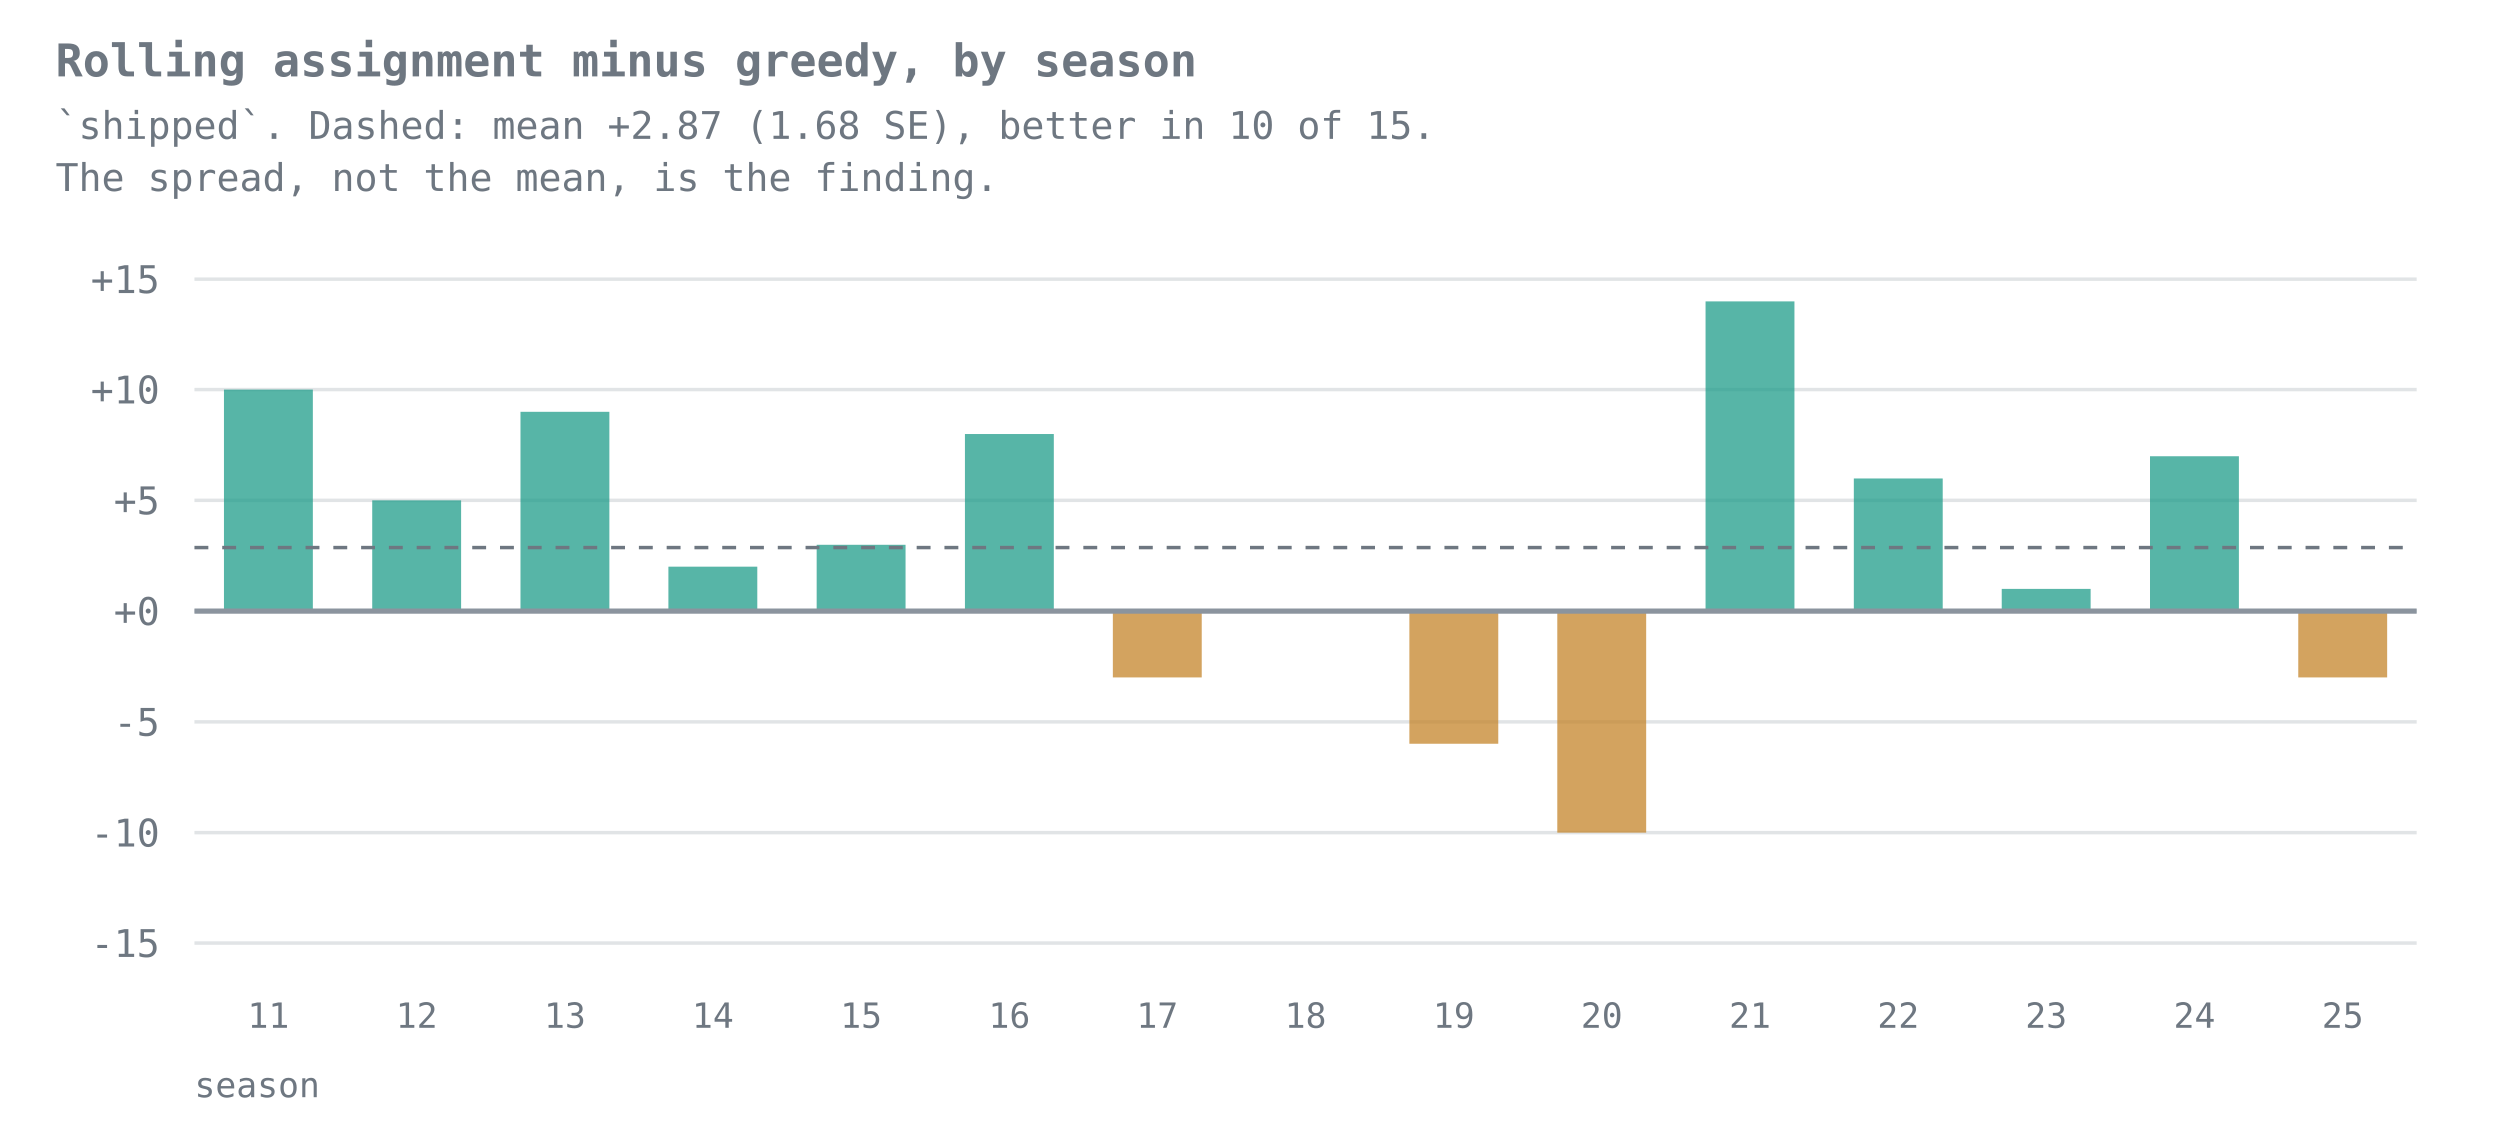
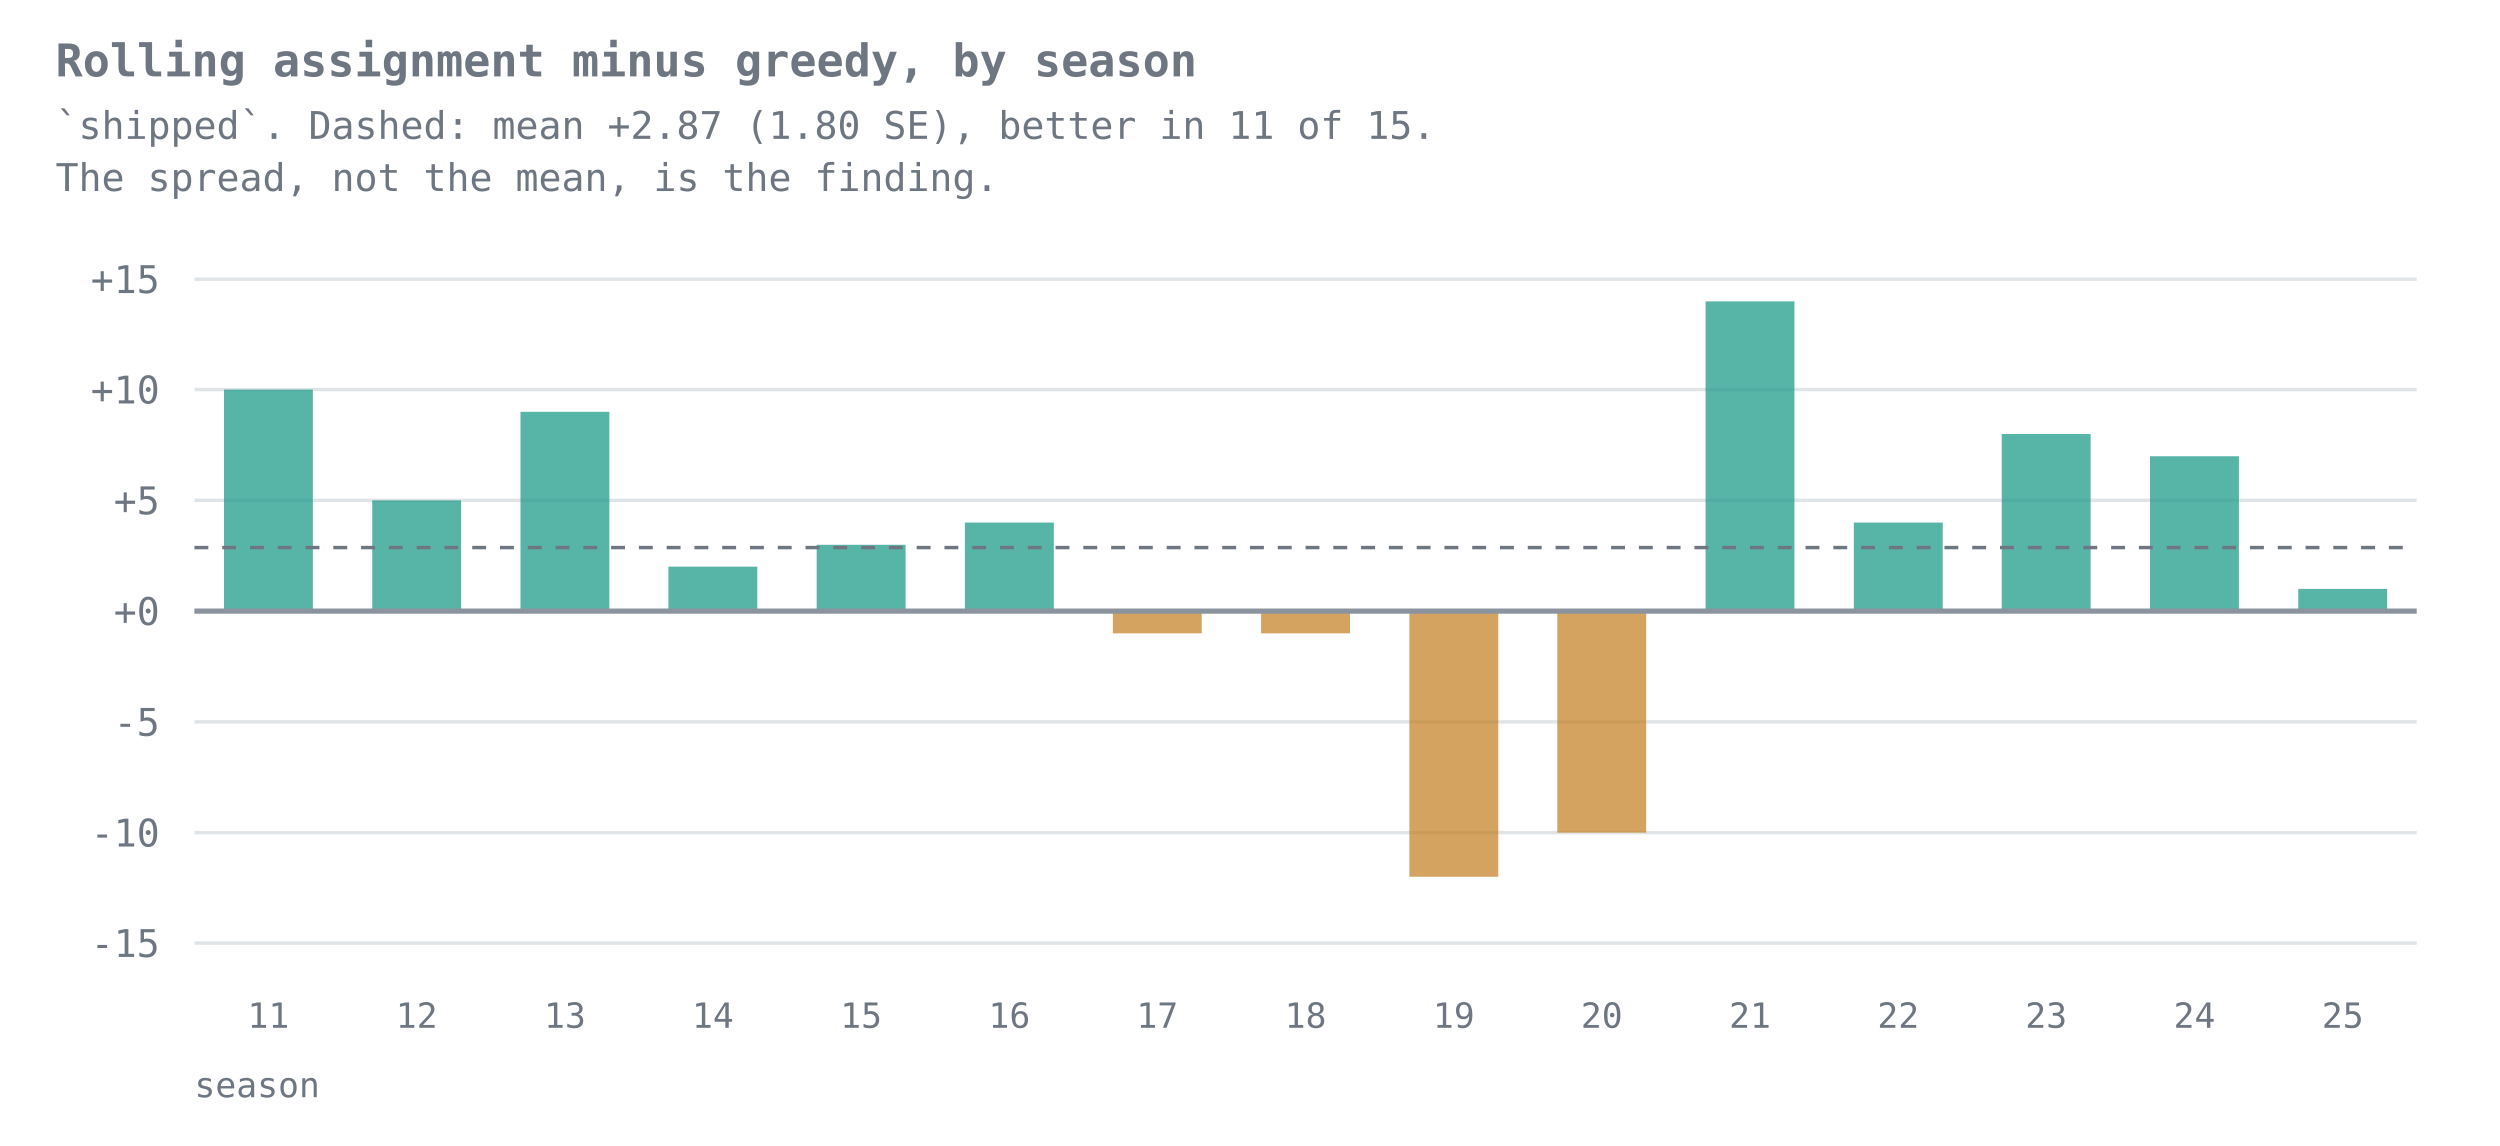
<svg xmlns="http://www.w3.org/2000/svg" viewBox="0 0 720 330" width="720" height="330" role="img" aria-label="Rolling assignment minus greedy, by season">
  <text x="16.0" y="22.0" font-family="ui-monospace, SFMono-Regular, Menlo, Consolas, monospace" font-size="13" fill="#6e7781" text-anchor="start" font-weight="bold">Rolling assignment minus greedy, by season</text>
-   <text x="16.0" y="40.0" font-family="ui-monospace, SFMono-Regular, Menlo, Consolas, monospace" font-size="11" fill="#6e7781" text-anchor="start" font-weight="normal">`shipped`. Dashed: mean +2.87 (1.68 SE), better in 10 of 15.</text>
+   <text x="16.0" y="40.0" font-family="ui-monospace, SFMono-Regular, Menlo, Consolas, monospace" font-size="11" fill="#6e7781" text-anchor="start" font-weight="normal">`shipped`. Dashed: mean +2.87 (1.80 SE), better in 11 of 15.</text>
  <text x="16.0" y="55.0" font-family="ui-monospace, SFMono-Regular, Menlo, Consolas, monospace" font-size="11" fill="#6e7781" text-anchor="start" font-weight="normal">The spread, not the mean, is the finding.</text>
  <line x1="56" y1="271.6" x2="696" y2="271.6" stroke="#8b949e" stroke-opacity="0.25" stroke-width="1" />
  <text x="46.0" y="275.6" font-family="ui-monospace, SFMono-Regular, Menlo, Consolas, monospace" font-size="11" fill="#6e7781" text-anchor="end" font-weight="normal">-15</text>
  <line x1="56" y1="239.8" x2="696" y2="239.8" stroke="#8b949e" stroke-opacity="0.25" stroke-width="1" />
  <text x="46.0" y="243.8" font-family="ui-monospace, SFMono-Regular, Menlo, Consolas, monospace" font-size="11" fill="#6e7781" text-anchor="end" font-weight="normal">-10</text>
  <line x1="56" y1="207.9" x2="696" y2="207.9" stroke="#8b949e" stroke-opacity="0.25" stroke-width="1" />
  <text x="46.0" y="211.9" font-family="ui-monospace, SFMono-Regular, Menlo, Consolas, monospace" font-size="11" fill="#6e7781" text-anchor="end" font-weight="normal">-5</text>
  <line x1="56" y1="176.0" x2="696" y2="176.0" stroke="#8b949e" stroke-opacity="0.25" stroke-width="1" />
  <text x="46.0" y="180.0" font-family="ui-monospace, SFMono-Regular, Menlo, Consolas, monospace" font-size="11" fill="#6e7781" text-anchor="end" font-weight="normal">+0</text>
  <line x1="56" y1="144.1" x2="696" y2="144.1" stroke="#8b949e" stroke-opacity="0.25" stroke-width="1" />
  <text x="46.0" y="148.1" font-family="ui-monospace, SFMono-Regular, Menlo, Consolas, monospace" font-size="11" fill="#6e7781" text-anchor="end" font-weight="normal">+5</text>
  <line x1="56" y1="112.2" x2="696" y2="112.2" stroke="#8b949e" stroke-opacity="0.25" stroke-width="1" />
  <text x="46.0" y="116.2" font-family="ui-monospace, SFMono-Regular, Menlo, Consolas, monospace" font-size="11" fill="#6e7781" text-anchor="end" font-weight="normal">+10</text>
  <line x1="56" y1="80.4" x2="696" y2="80.4" stroke="#8b949e" stroke-opacity="0.25" stroke-width="1" />
  <text x="46.0" y="84.4" font-family="ui-monospace, SFMono-Regular, Menlo, Consolas, monospace" font-size="11" fill="#6e7781" text-anchor="end" font-weight="normal">+15</text>
  <rect x="64.5" y="112.2" width="25.6" height="63.8" fill="#1f9c8a" fill-opacity="0.75" />
  <text x="77.3" y="296.0" font-family="ui-monospace, SFMono-Regular, Menlo, Consolas, monospace" font-size="10" fill="#6e7781" text-anchor="middle" font-weight="normal">11</text>
  <rect x="107.2" y="144.1" width="25.6" height="31.9" fill="#1f9c8a" fill-opacity="0.75" />
  <text x="120.0" y="296.0" font-family="ui-monospace, SFMono-Regular, Menlo, Consolas, monospace" font-size="10" fill="#6e7781" text-anchor="middle" font-weight="normal">12</text>
  <rect x="149.9" y="118.6" width="25.6" height="57.4" fill="#1f9c8a" fill-opacity="0.75" />
  <text x="162.7" y="296.0" font-family="ui-monospace, SFMono-Regular, Menlo, Consolas, monospace" font-size="10" fill="#6e7781" text-anchor="middle" font-weight="normal">13</text>
  <rect x="192.5" y="163.2" width="25.6" height="12.8" fill="#1f9c8a" fill-opacity="0.75" />
  <text x="205.3" y="296.0" font-family="ui-monospace, SFMono-Regular, Menlo, Consolas, monospace" font-size="10" fill="#6e7781" text-anchor="middle" font-weight="normal">14</text>
  <rect x="235.2" y="156.9" width="25.6" height="19.1" fill="#1f9c8a" fill-opacity="0.75" />
  <text x="248.0" y="296.0" font-family="ui-monospace, SFMono-Regular, Menlo, Consolas, monospace" font-size="10" fill="#6e7781" text-anchor="middle" font-weight="normal">15</text>
-   <rect x="277.9" y="125.0" width="25.6" height="51.0" fill="#1f9c8a" fill-opacity="0.75" />
+   <rect x="277.9" y="150.5" width="25.6" height="25.5" fill="#1f9c8a" fill-opacity="0.75" />
  <text x="290.7" y="296.0" font-family="ui-monospace, SFMono-Regular, Menlo, Consolas, monospace" font-size="10" fill="#6e7781" text-anchor="middle" font-weight="normal">16</text>
-   <rect x="320.5" y="176.0" width="25.6" height="19.1" fill="#c4842a" fill-opacity="0.75" />
+   <rect x="320.5" y="176.0" width="25.6" height="6.4" fill="#c4842a" fill-opacity="0.75" />
  <text x="333.3" y="296.0" font-family="ui-monospace, SFMono-Regular, Menlo, Consolas, monospace" font-size="10" fill="#6e7781" text-anchor="middle" font-weight="normal">17</text>
-   <rect x="363.2" y="176.0" width="25.6" height="0.5" fill="#c4842a" fill-opacity="0.75" />
+   <rect x="363.2" y="176.0" width="25.6" height="6.4" fill="#c4842a" fill-opacity="0.75" />
  <text x="376.0" y="296.0" font-family="ui-monospace, SFMono-Regular, Menlo, Consolas, monospace" font-size="10" fill="#6e7781" text-anchor="middle" font-weight="normal">18</text>
-   <rect x="405.9" y="176.0" width="25.6" height="38.2" fill="#c4842a" fill-opacity="0.75" />
+   <rect x="405.9" y="176.0" width="25.6" height="76.5" fill="#c4842a" fill-opacity="0.75" />
  <text x="418.7" y="296.0" font-family="ui-monospace, SFMono-Regular, Menlo, Consolas, monospace" font-size="10" fill="#6e7781" text-anchor="middle" font-weight="normal">19</text>
  <rect x="448.5" y="176.0" width="25.6" height="63.8" fill="#c4842a" fill-opacity="0.75" />
  <text x="461.3" y="296.0" font-family="ui-monospace, SFMono-Regular, Menlo, Consolas, monospace" font-size="10" fill="#6e7781" text-anchor="middle" font-weight="normal">20</text>
  <rect x="491.2" y="86.8" width="25.6" height="89.2" fill="#1f9c8a" fill-opacity="0.75" />
  <text x="504.0" y="296.0" font-family="ui-monospace, SFMono-Regular, Menlo, Consolas, monospace" font-size="10" fill="#6e7781" text-anchor="middle" font-weight="normal">21</text>
-   <rect x="533.9" y="137.8" width="25.6" height="38.2" fill="#1f9c8a" fill-opacity="0.75" />
+   <rect x="533.9" y="150.5" width="25.6" height="25.5" fill="#1f9c8a" fill-opacity="0.75" />
  <text x="546.7" y="296.0" font-family="ui-monospace, SFMono-Regular, Menlo, Consolas, monospace" font-size="10" fill="#6e7781" text-anchor="middle" font-weight="normal">22</text>
-   <rect x="576.5" y="169.6" width="25.6" height="6.4" fill="#1f9c8a" fill-opacity="0.75" />
+   <rect x="576.5" y="125.0" width="25.6" height="51.0" fill="#1f9c8a" fill-opacity="0.75" />
  <text x="589.3" y="296.0" font-family="ui-monospace, SFMono-Regular, Menlo, Consolas, monospace" font-size="10" fill="#6e7781" text-anchor="middle" font-weight="normal">23</text>
  <rect x="619.2" y="131.4" width="25.6" height="44.6" fill="#1f9c8a" fill-opacity="0.75" />
  <text x="632.0" y="296.0" font-family="ui-monospace, SFMono-Regular, Menlo, Consolas, monospace" font-size="10" fill="#6e7781" text-anchor="middle" font-weight="normal">24</text>
-   <rect x="661.9" y="176.0" width="25.6" height="19.1" fill="#c4842a" fill-opacity="0.75" />
+   <rect x="661.9" y="169.6" width="25.6" height="6.4" fill="#1f9c8a" fill-opacity="0.75" />
  <text x="674.7" y="296.0" font-family="ui-monospace, SFMono-Regular, Menlo, Consolas, monospace" font-size="10" fill="#6e7781" text-anchor="middle" font-weight="normal">25</text>
  <line x1="56" y1="176.0" x2="696" y2="176.0" stroke="#8b949e" stroke-width="1.5" />
  <line x1="56" y1="157.7" x2="696" y2="157.7" stroke="#6e7781" stroke-width="1" stroke-dasharray="4 4" />
  <text x="56.0" y="316.0" font-family="ui-monospace, SFMono-Regular, Menlo, Consolas, monospace" font-size="10" fill="#6e7781" text-anchor="start" font-weight="normal">season</text>
</svg>
